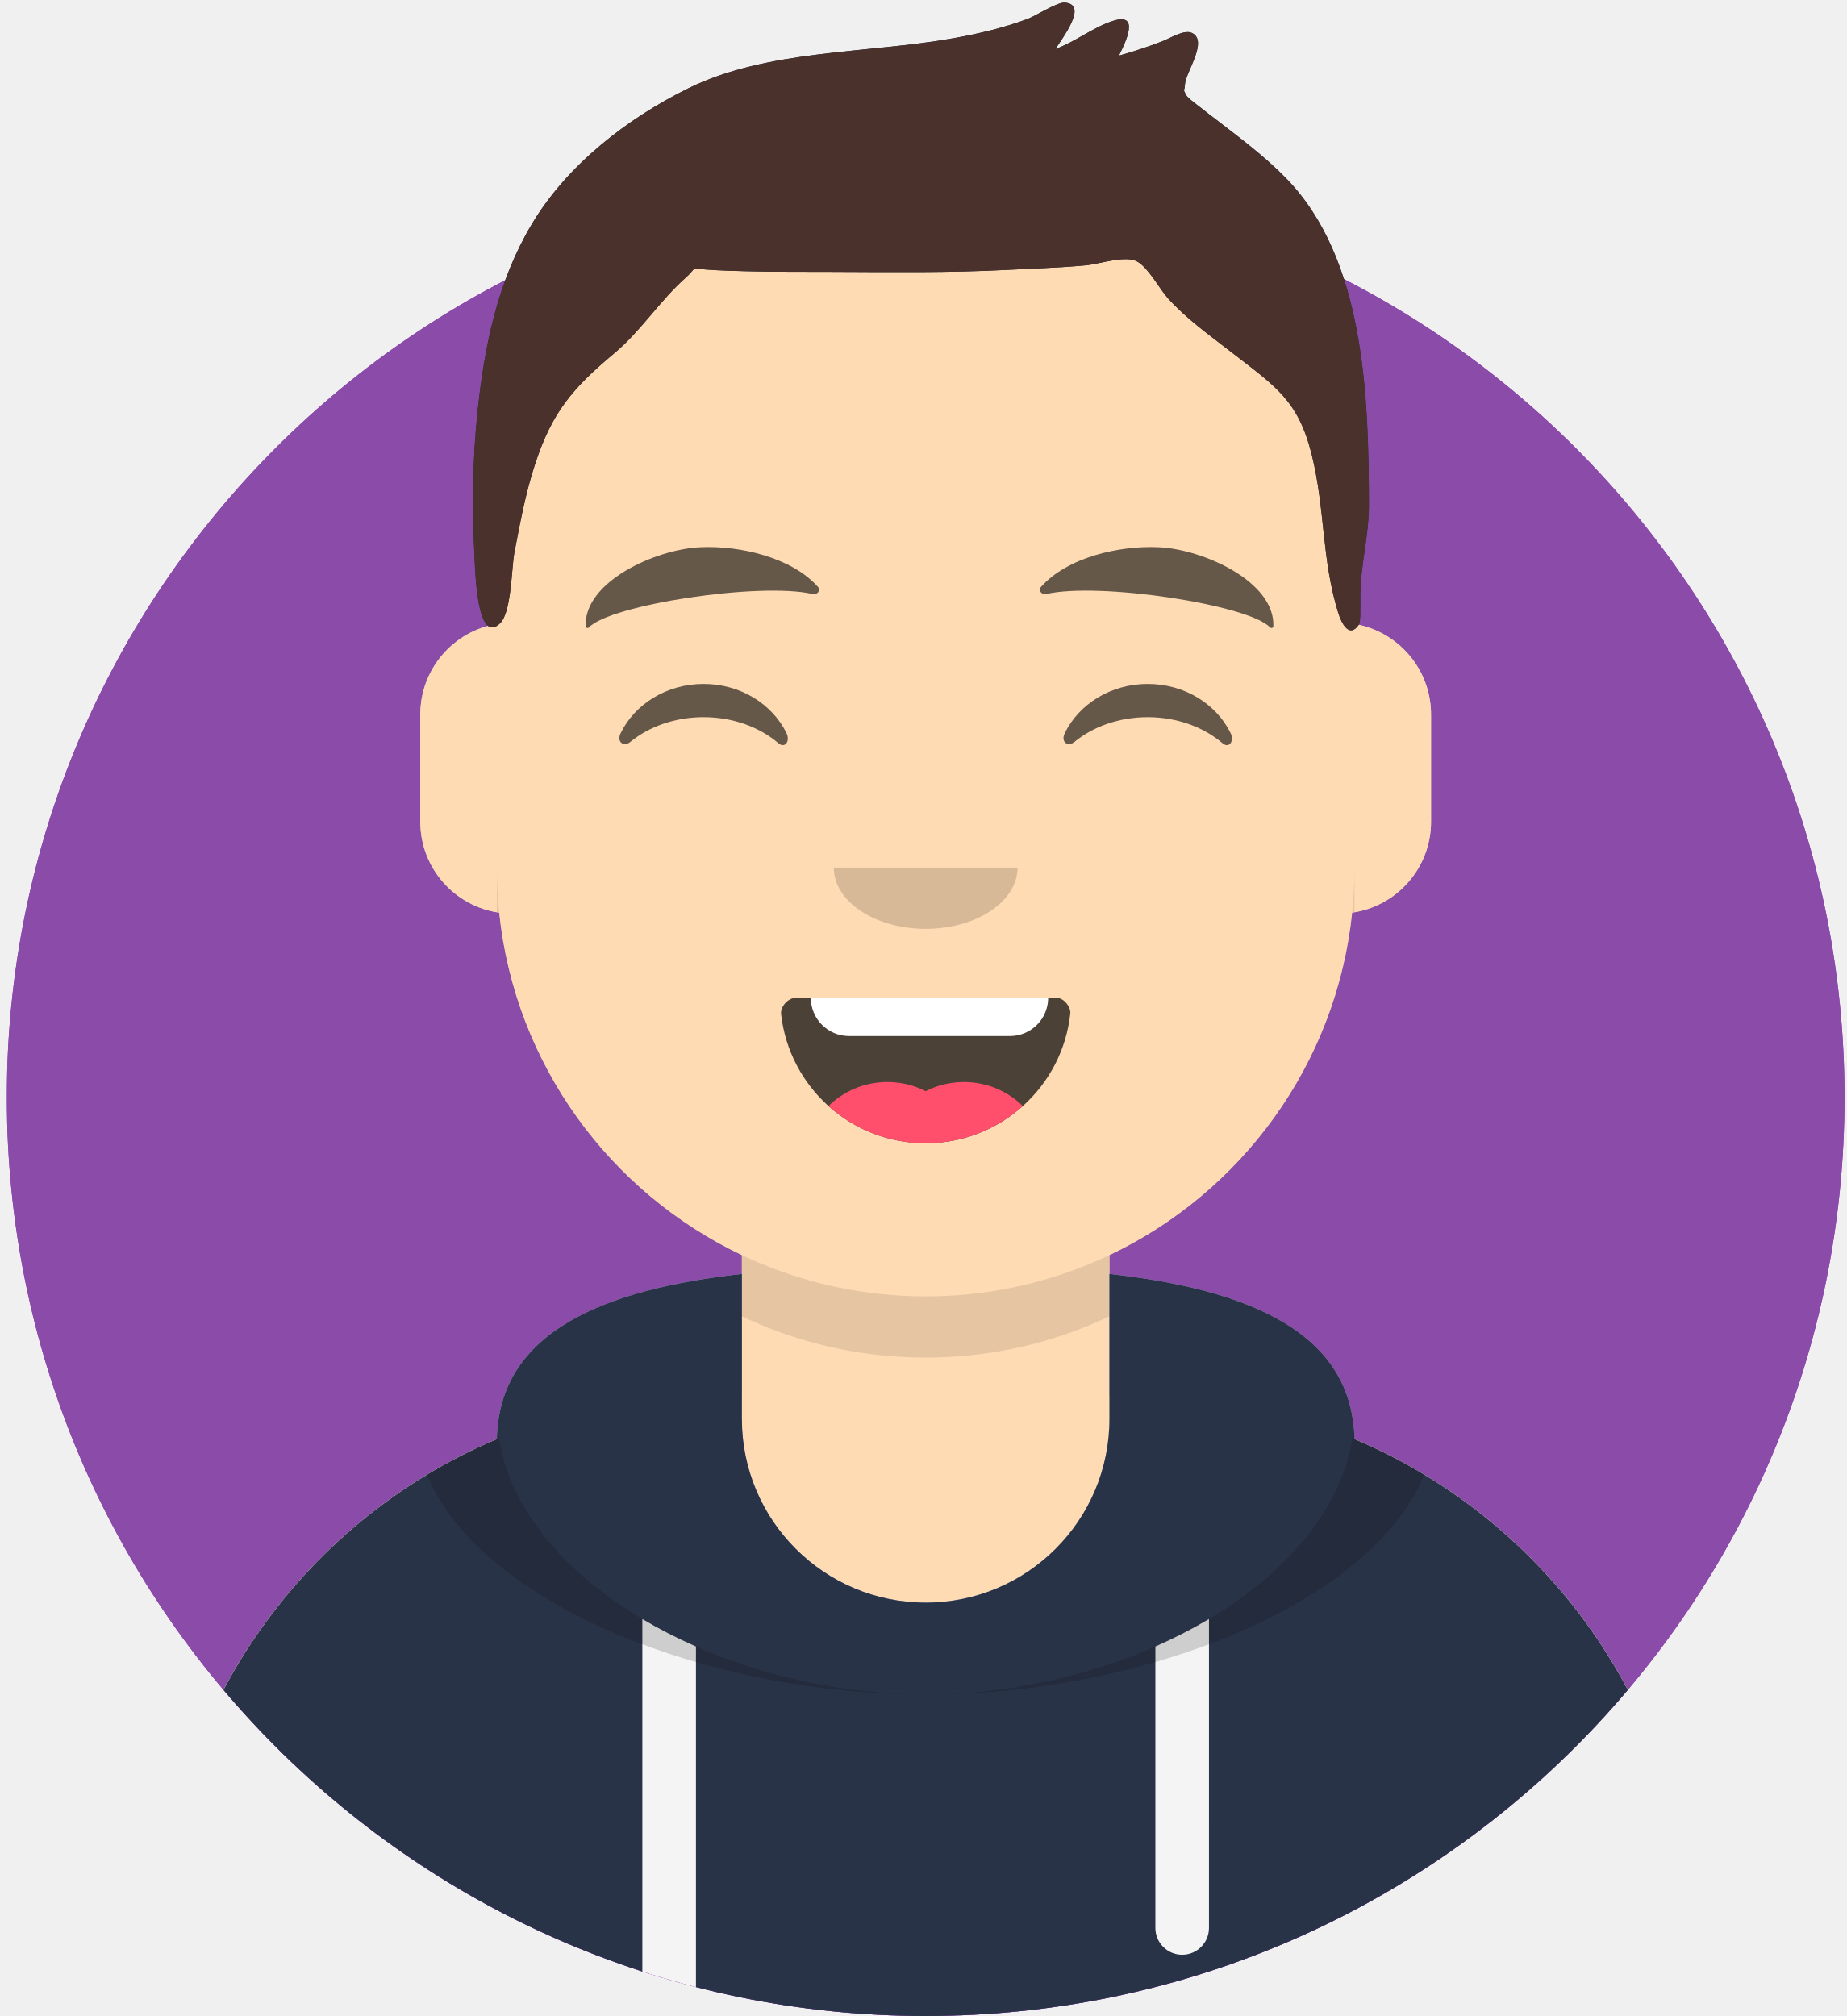
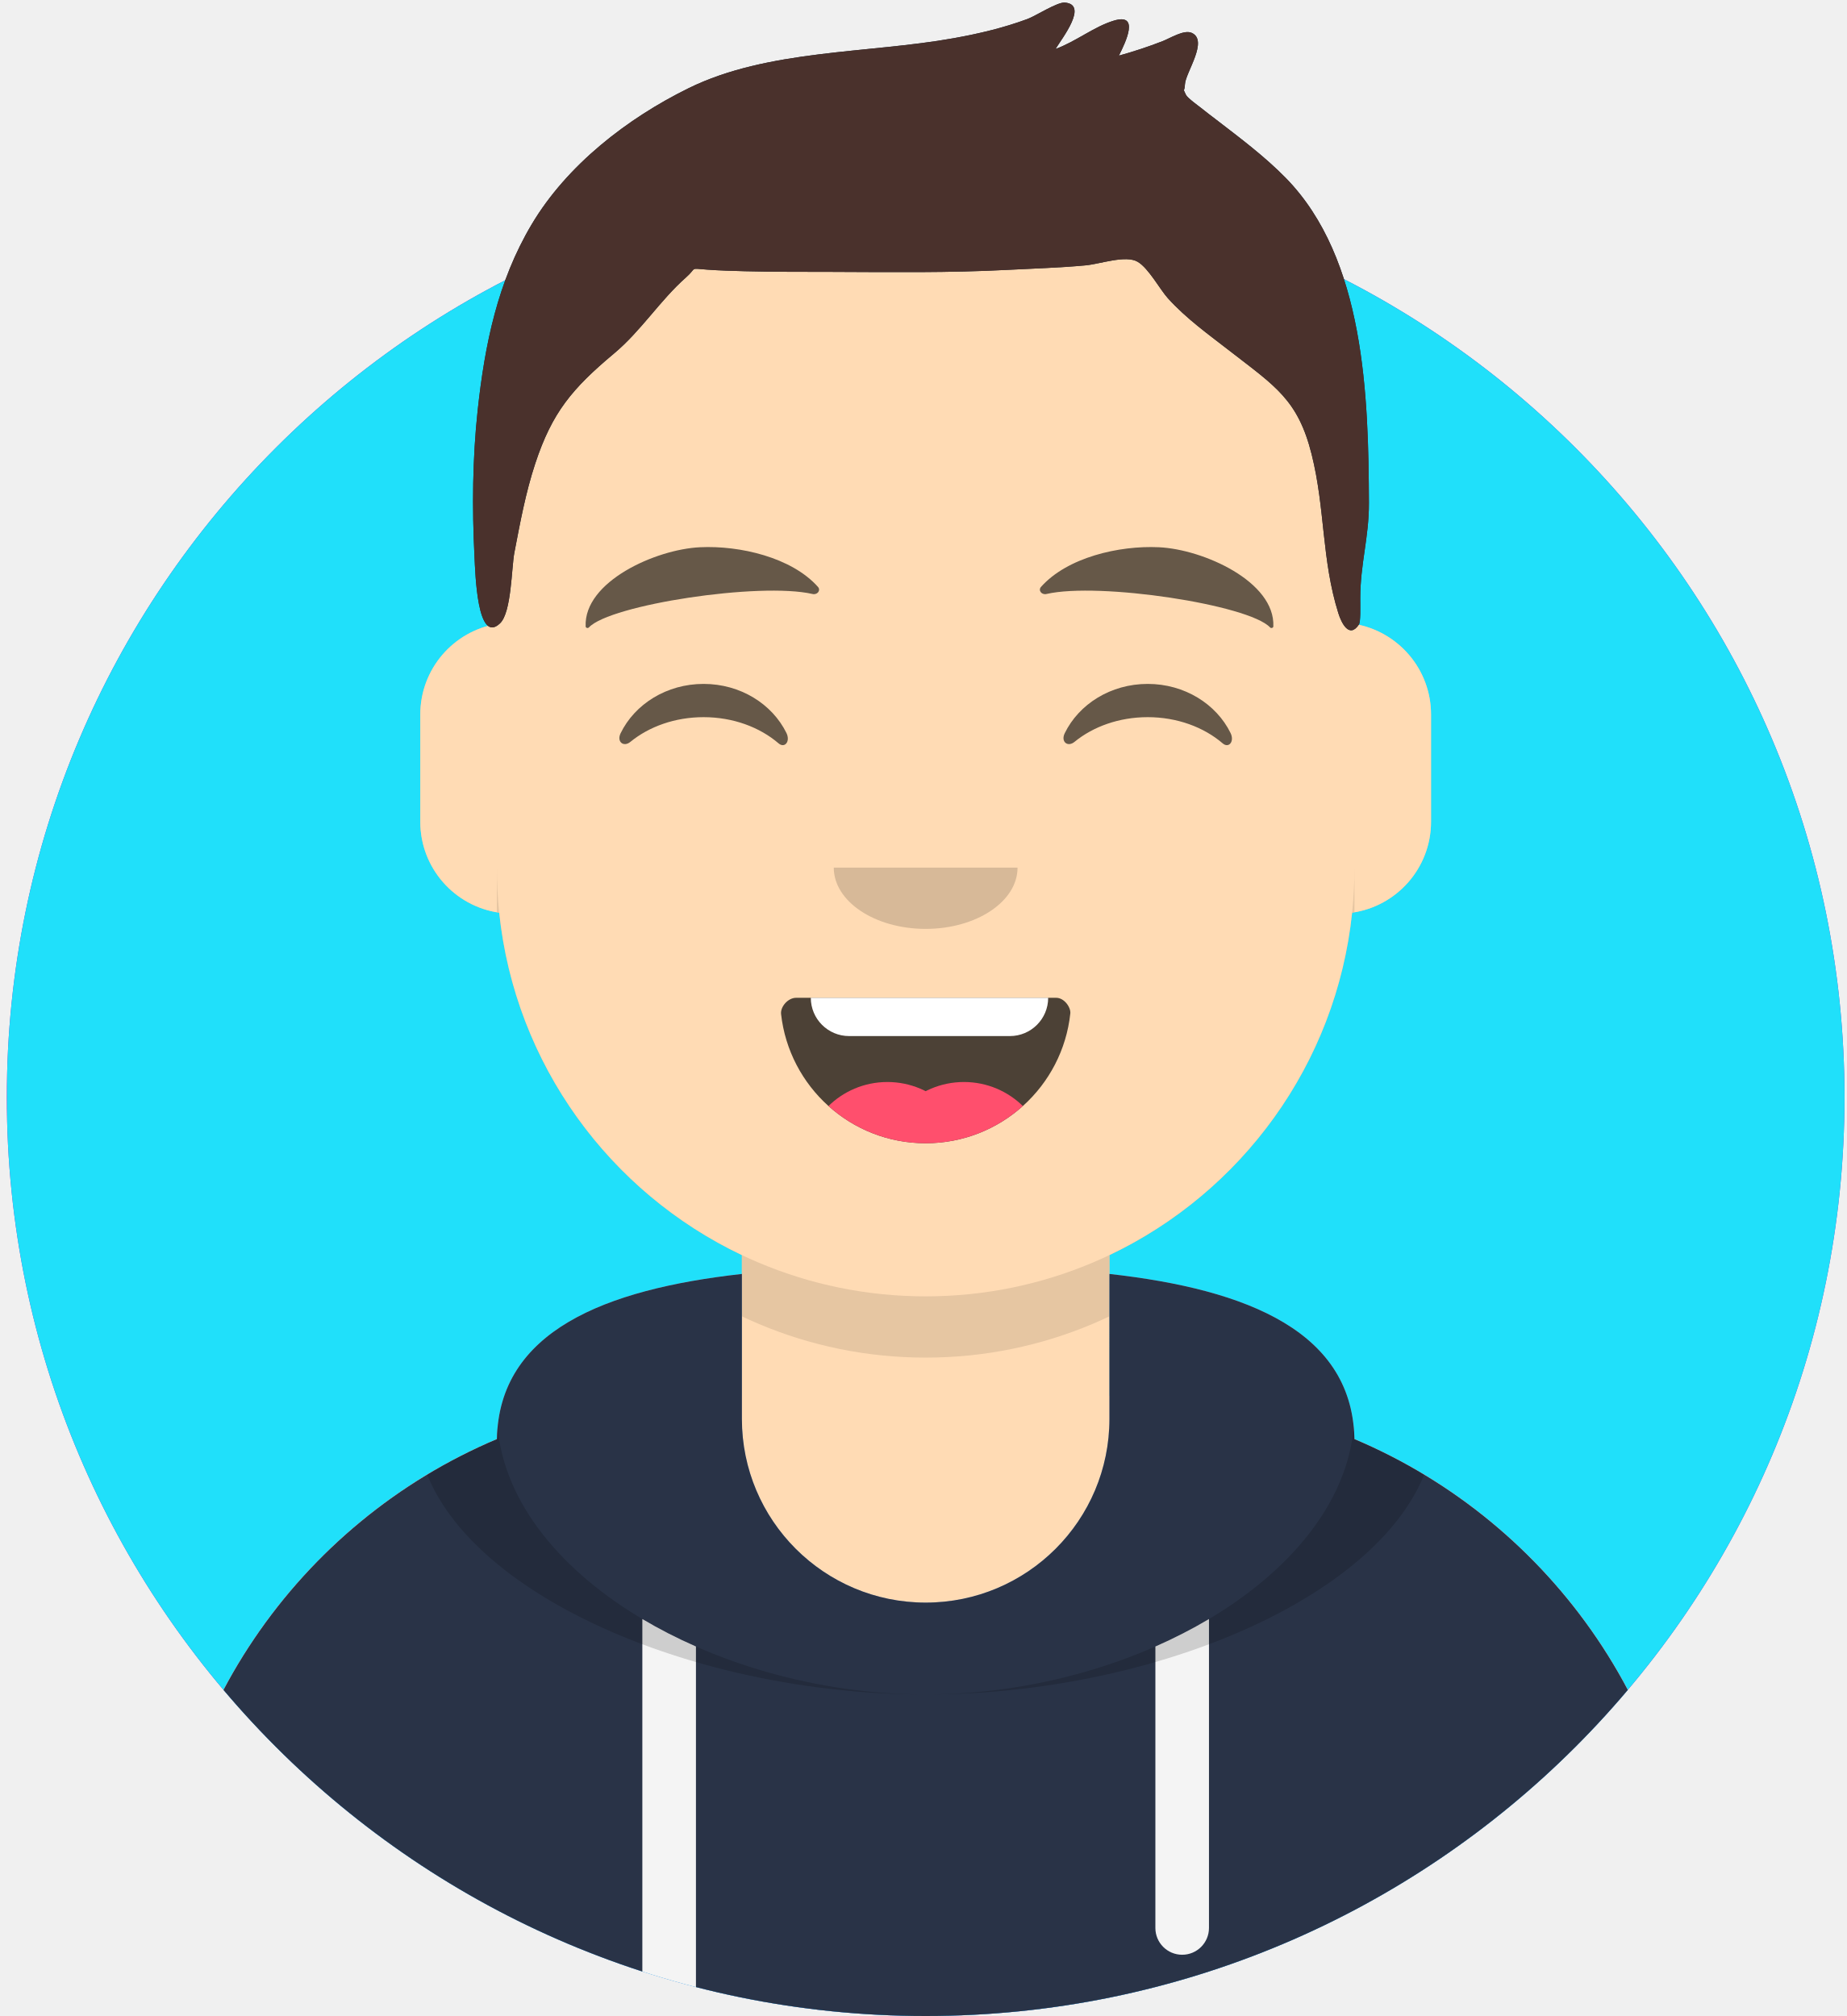
<svg xmlns="http://www.w3.org/2000/svg" xmlns:xlink="http://www.w3.org/1999/xlink" width="217px" height="237px" viewBox="0 0 217 237" version="1.1">
  <defs>
    <circle id="path-1" cx="108" cy="108" r="108" />
    <path d="M-3.19744231e-14,144 L-3.19744231e-14,-1.42108547e-14 L237.6,-1.42108547e-14 L237.6,144 L226.8,144 C226.8,203.647 178.447,252 118.8,252 C59.153,252 10.8,203.647 10.8,144 L10.8,144 L-3.19744231e-14,144 Z" id="path-3" />
    <path d="M90,0 C117.835,-5.11323436e-15 140.4,22.565 140.4,50.4 L140.401,55.949 C145.508,56.807 149.4,61.249 149.4,66.6 L149.4,79.2 C149.4,84.647 145.367,89.152 140.125,89.893 C138.265,107.718 127.114,122.78 111.601,130.149 L111.6,146.7 L115.2,146.7 C150.988,146.7 180,175.712 180,211.5 L180,219.6 L0,219.6 L0,211.5 C-4.38277231e-15,175.712 29.012,146.7 64.8,146.7 L68.4,146.7 L68.4,130.15 C52.886,122.78 41.735,107.718 39.875,89.893 C34.633,89.152 30.6,84.647 30.6,79.2 L30.6,66.6 C30.6,61.249 34.492,56.806 39.6,55.949 L39.6,50.4 C39.6,22.565 62.165,5.11323436e-15 90,0 Z" id="path-5" />
    <path d="M140.401,11.764 C156.691,13.587 169.2,18.597 169.2,31.569 L169.194,31.18 C192.467,41.01 208.8,64.047 208.8,90.9 L208.8,99 L28.8,99 L28.8,90.9 C28.8,64.047 45.133,41.01 68.406,31.18 C68.653,18.496 81.073,13.568 97.2,11.764 L97.2,28.8 C97.2,40.729 106.871,50.4 118.8,50.4 C130.729,50.4 140.4,40.729 140.4,28.8 L140.4,28.8 Z" id="path-7" />
    <path d="M31.606,13.615 C32.558,22.158 39.803,28.8 48.6,28.8 C57.424,28.8 64.687,22.117 65.603,13.536 C65.676,12.845 64.905,11.7 63.938,11.7 C50.534,11.7 40.264,11.7 33.378,11.7 C32.406,11.7 31.511,12.761 31.606,13.615 Z" id="path-9" />
    <rect id="path-11" x="0" y="0" width="237.6" height="252" />
    <path d="M118.135,20.928 C115.651,18.39 112.767,16.236 109.962,14.076 C109.343,13.6 108.715,13.135 108.109,12.641 C107.972,12.528 106.563,11.519 106.394,11.148 C105.988,10.254 106.224,10.95 106.28,9.884 C106.35,8.535 109.1,4.727 107.048,3.854 C106.146,3.47 104.536,4.492 103.67,4.83 C101.977,5.49 100.263,6.054 98.512,6.54 C99.351,4.869 100.95,1.524 97.944,2.419 C95.603,3.116 93.421,4.91 91.068,5.753 C91.847,4.477 94.96,0.523 92.147,0.302 C91.271,0.233 88.724,1.875 87.782,2.226 C84.959,3.275 82.075,3.953 79.111,4.487 C69.033,6.304 57.248,5.786 47.923,10.374 C40.735,13.911 33.636,19.4 29.484,26.389 C25.481,33.125 23.984,40.498 23.146,48.217 C22.532,53.882 22.482,59.738 22.769,65.424 C22.863,67.287 23.073,75.874 25.779,73.273 C27.127,71.978 27.117,66.745 27.457,64.974 C28.133,61.451 28.783,57.911 29.91,54.5 C31.895,48.49 34.238,45.687 39.184,41.547 C42.359,38.89 44.588,35.3 47.625,32.62 C48.99,31.416 47.949,31.542 50.143,31.7 C51.616,31.806 53.097,31.846 54.574,31.885 C57.99,31.974 61.412,31.951 64.829,31.963 C71.711,31.988 78.561,32.085 85.437,31.725 C88.492,31.565 91.556,31.478 94.603,31.195 C96.306,31.038 99.326,29.947 100.728,30.78 C102.01,31.543 103.342,34.034 104.263,35.054 C106.438,37.464 109.032,39.305 111.576,41.282 C116.881,45.403 119.559,46.98 121.17,53.421 C122.775,59.838 122.325,65.791 124.312,72.106 C124.662,73.217 125.586,75.13 126.726,73.415 C126.937,73.096 126.883,71.345 126.883,70.337 C126.883,66.27 127.913,63.218 127.9,59.123 C127.849,46.674 127.447,30.442 118.135,20.928 Z" id="path-13" />
  </defs>
  <g id="Website" stroke="none" stroke-width="1" fill="none" fill-rule="evenodd">
    <g id="mf-avatar" transform="translate(-10, -15)">
      <g id="Circle" transform="translate(10.8, 36)">
        <mask id="mask-2" fill="white">
          <use xlink:href="#path-1" />
        </mask>
        <use id="Circle-Background" fill="#972dc2" xlink:href="#path-1" />
-         <g id="🖍-Circle-Color" mask="url(#mask-2)" fill="#8a4ca8">
+         <g id="🖍-Circle-Color" mask="url(#mask-2)" fill="#20e0fa">
          <rect id="🖍Color" x="0" y="0" width="216.445" height="216" />
        </g>
      </g>
      <mask id="mask-4" fill="white">
        <use xlink:href="#path-3" />
      </mask>
      <g id="Mask" />
      <g id="Avataaar" mask="url(#mask-4)">
        <g id="Body" transform="translate(28.8, 32.4)">
          <mask id="mask-6" fill="white">
            <use xlink:href="#path-5" />
          </mask>
          <use fill="#D0C6AC" xlink:href="#path-5" />
          <g id="Skin/👶🏻-05-Pale" mask="url(#mask-6)" fill="#FFDBB4">
            <g transform="translate(-28.8, 0)" id="Color">
              <rect x="0" y="0" width="238.384" height="220.355" />
            </g>
          </g>
          <path d="M39.6,84.6 C39.6,112.435 62.165,135 90,135 C117.835,135 140.4,112.435 140.4,84.6 L140.4,84.6 L140.4,91.8 C140.4,119.635 117.835,142.2 90,142.2 C62.165,142.2 39.6,119.635 39.6,91.8 Z" id="Neck-Shadow" fill-opacity="0.1" fill="#000000" mask="url(#mask-6)" />
        </g>
        <g id="Clothing/Hoodie" transform="translate(0, 153)">
          <mask id="mask-8" fill="white">
            <use xlink:href="#path-7" />
          </mask>
          <use id="Hoodie" fill="#B7C1DB" fill-rule="evenodd" xlink:href="#path-7" />
          <g id="Color/Palette/Slate" mask="url(#mask-8)" fill="#293347" fill-rule="evenodd">
            <rect id="🖍Color" x="0" y="0" width="238.491" height="99" />
          </g>
          <path d="M91.8,55.565 L91.8,99 L85.5,99 L85.499,52.335 C87.483,53.514 89.592,54.594 91.8,55.565 Z M152.101,52.334 L152.1,88.65 C152.1,90.39 150.69,91.8 148.95,91.8 C147.21,91.8 145.8,90.39 145.8,88.65 L145.801,55.565 C148.009,54.594 150.118,53.513 152.101,52.334 Z" id="Straps" fill="#F4F4F4" fill-rule="evenodd" mask="url(#mask-8)" />
          <path d="M155.733,11.451 C169.28,14.013 178.65,19.118 178.65,29.077 C178.65,46.818 148.916,61.2 118.8,61.2 C88.684,61.2 58.95,46.818 58.95,29.077 C58.95,19.118 68.32,14.013 81.867,11.451 C73.689,14.466 68.4,19.534 68.4,27.969 C68.4,46.322 93.439,61.2 118.8,61.2 C144.161,61.2 169.2,46.322 169.2,27.969 C169.2,19.71 164.13,14.679 156.241,11.642 Z" id="Shadow" fill-opacity="0.16" fill="#000000" fill-rule="evenodd" mask="url(#mask-8)" />
        </g>
        <g id="Face" transform="translate(68.4, 73.8)">
          <g id="Mouth/Smile" transform="translate(1.8, 46.8)">
            <mask id="mask-10" fill="white">
              <use xlink:href="#path-9" />
            </mask>
            <use id="Mouth" fill-opacity="0.7" fill="#000000" fill-rule="evenodd" xlink:href="#path-9" />
            <path d="M39.6,1.8 L58.5,1.8 C60.985,1.8 63,3.815 63,6.3 L63,11.7 C63,14.185 60.985,16.2 58.5,16.2 L39.6,16.2 C37.115,16.2 35.1,14.185 35.1,11.7 L35.1,6.3 C35.1,3.815 37.115,1.8 39.6,1.8 Z" id="Teeth" fill="#FFFFFF" fill-rule="evenodd" mask="url(#mask-10)" />
            <g id="Tongue" stroke-width="1" fill-rule="evenodd" mask="url(#mask-10)" fill="#FF4F6D">
              <g transform="translate(34.2, 21.6)">
                <circle cx="9.9" cy="9.9" r="9.9" />
                <circle cx="18.9" cy="9.9" r="9.9" />
              </g>
            </g>
          </g>
          <g id="Nose/Default" transform="translate(25.2, 36)" fill="#000000" fill-opacity="0.16">
            <path d="M14.4,7.2 C14.4,11.176 19.235,14.4 25.2,14.4 L25.2,14.4 C31.165,14.4 36,11.176 36,7.2" id="Nose" />
          </g>
          <g id="Eyes/Happy-😁" transform="translate(0, 7.2)" fill="#000000" fill-opacity="0.6">
            <path d="M14.544,20.203 C16.206,16.784 19.948,14.4 24.298,14.4 C28.632,14.4 32.363,16.767 34.034,20.166 C34.53,21.176 33.824,22.003 33.112,21.39 C30.906,19.494 27.773,18.309 24.298,18.309 C20.931,18.309 17.886,19.421 15.694,21.214 C14.892,21.87 14.058,21.203 14.544,20.203 Z" id="Squint" />
            <path d="M66.744,20.203 C68.406,16.784 72.148,14.4 76.498,14.4 C80.832,14.4 84.563,16.767 86.234,20.166 C86.73,21.176 86.024,22.003 85.312,21.39 C83.106,19.494 79.973,18.309 76.498,18.309 C73.131,18.309 70.086,19.421 67.894,21.214 C67.092,21.87 66.258,21.203 66.744,20.203 Z" id="Squint" />
          </g>
          <g id="Eyebrow/Natural/Default-Natural" fill="#000000" fill-opacity="0.6">
            <path d="M23.435,5.589 C18.25,6.285 10.164,10.805 10.84,16.036 C10.862,16.207 11.121,16.261 11.233,16.118 C13.471,13.248 30.774,9.033 37.075,9.913 C37.652,9.994 38.032,9.399 37.639,9.027 C34.269,5.845 28.08,4.961 23.435,5.589" id="Eyebrow" transform="translate(24.3, 10.8) rotate(5) translate(-24.3, -10.8) " />
            <path d="M76.535,5.589 C71.35,6.285 63.264,10.805 63.94,16.036 C63.962,16.207 64.221,16.261 64.333,16.118 C66.571,13.248 83.874,9.033 90.175,9.913 C90.752,9.994 91.132,9.399 90.739,9.027 C87.369,5.845 81.18,4.961 76.535,5.589" id="Eyebrow" transform="translate(77.4, 10.8) scale(-1, 1) rotate(5) translate(-77.4, -10.8) " />
          </g>
        </g>
        <g id="Top">
          <mask id="mask-12" fill="white">
            <use xlink:href="#path-11" />
          </mask>
          <g id="Mask" />
          <g mask="url(#mask-12)">
            <g transform="translate(43, 15)">
              <mask id="mask-14" fill="white">
                <use xlink:href="#path-13" />
              </mask>
              <use id="Short-Hair" stroke="none" fill="#1F3140" fill-rule="evenodd" xlink:href="#path-13" />
              <g id="Color/Hair/Brown-Dark" stroke="none" fill="none" mask="url(#mask-14)" fill-rule="evenodd">
                <g transform="translate(-43.1, -15)" fill="#4A312C" id="Color">
                  <rect x="0" y="0" width="239.107" height="252.406" />
                </g>
              </g>
            </g>
          </g>
        </g>
      </g>
    </g>
  </g>
</svg>
